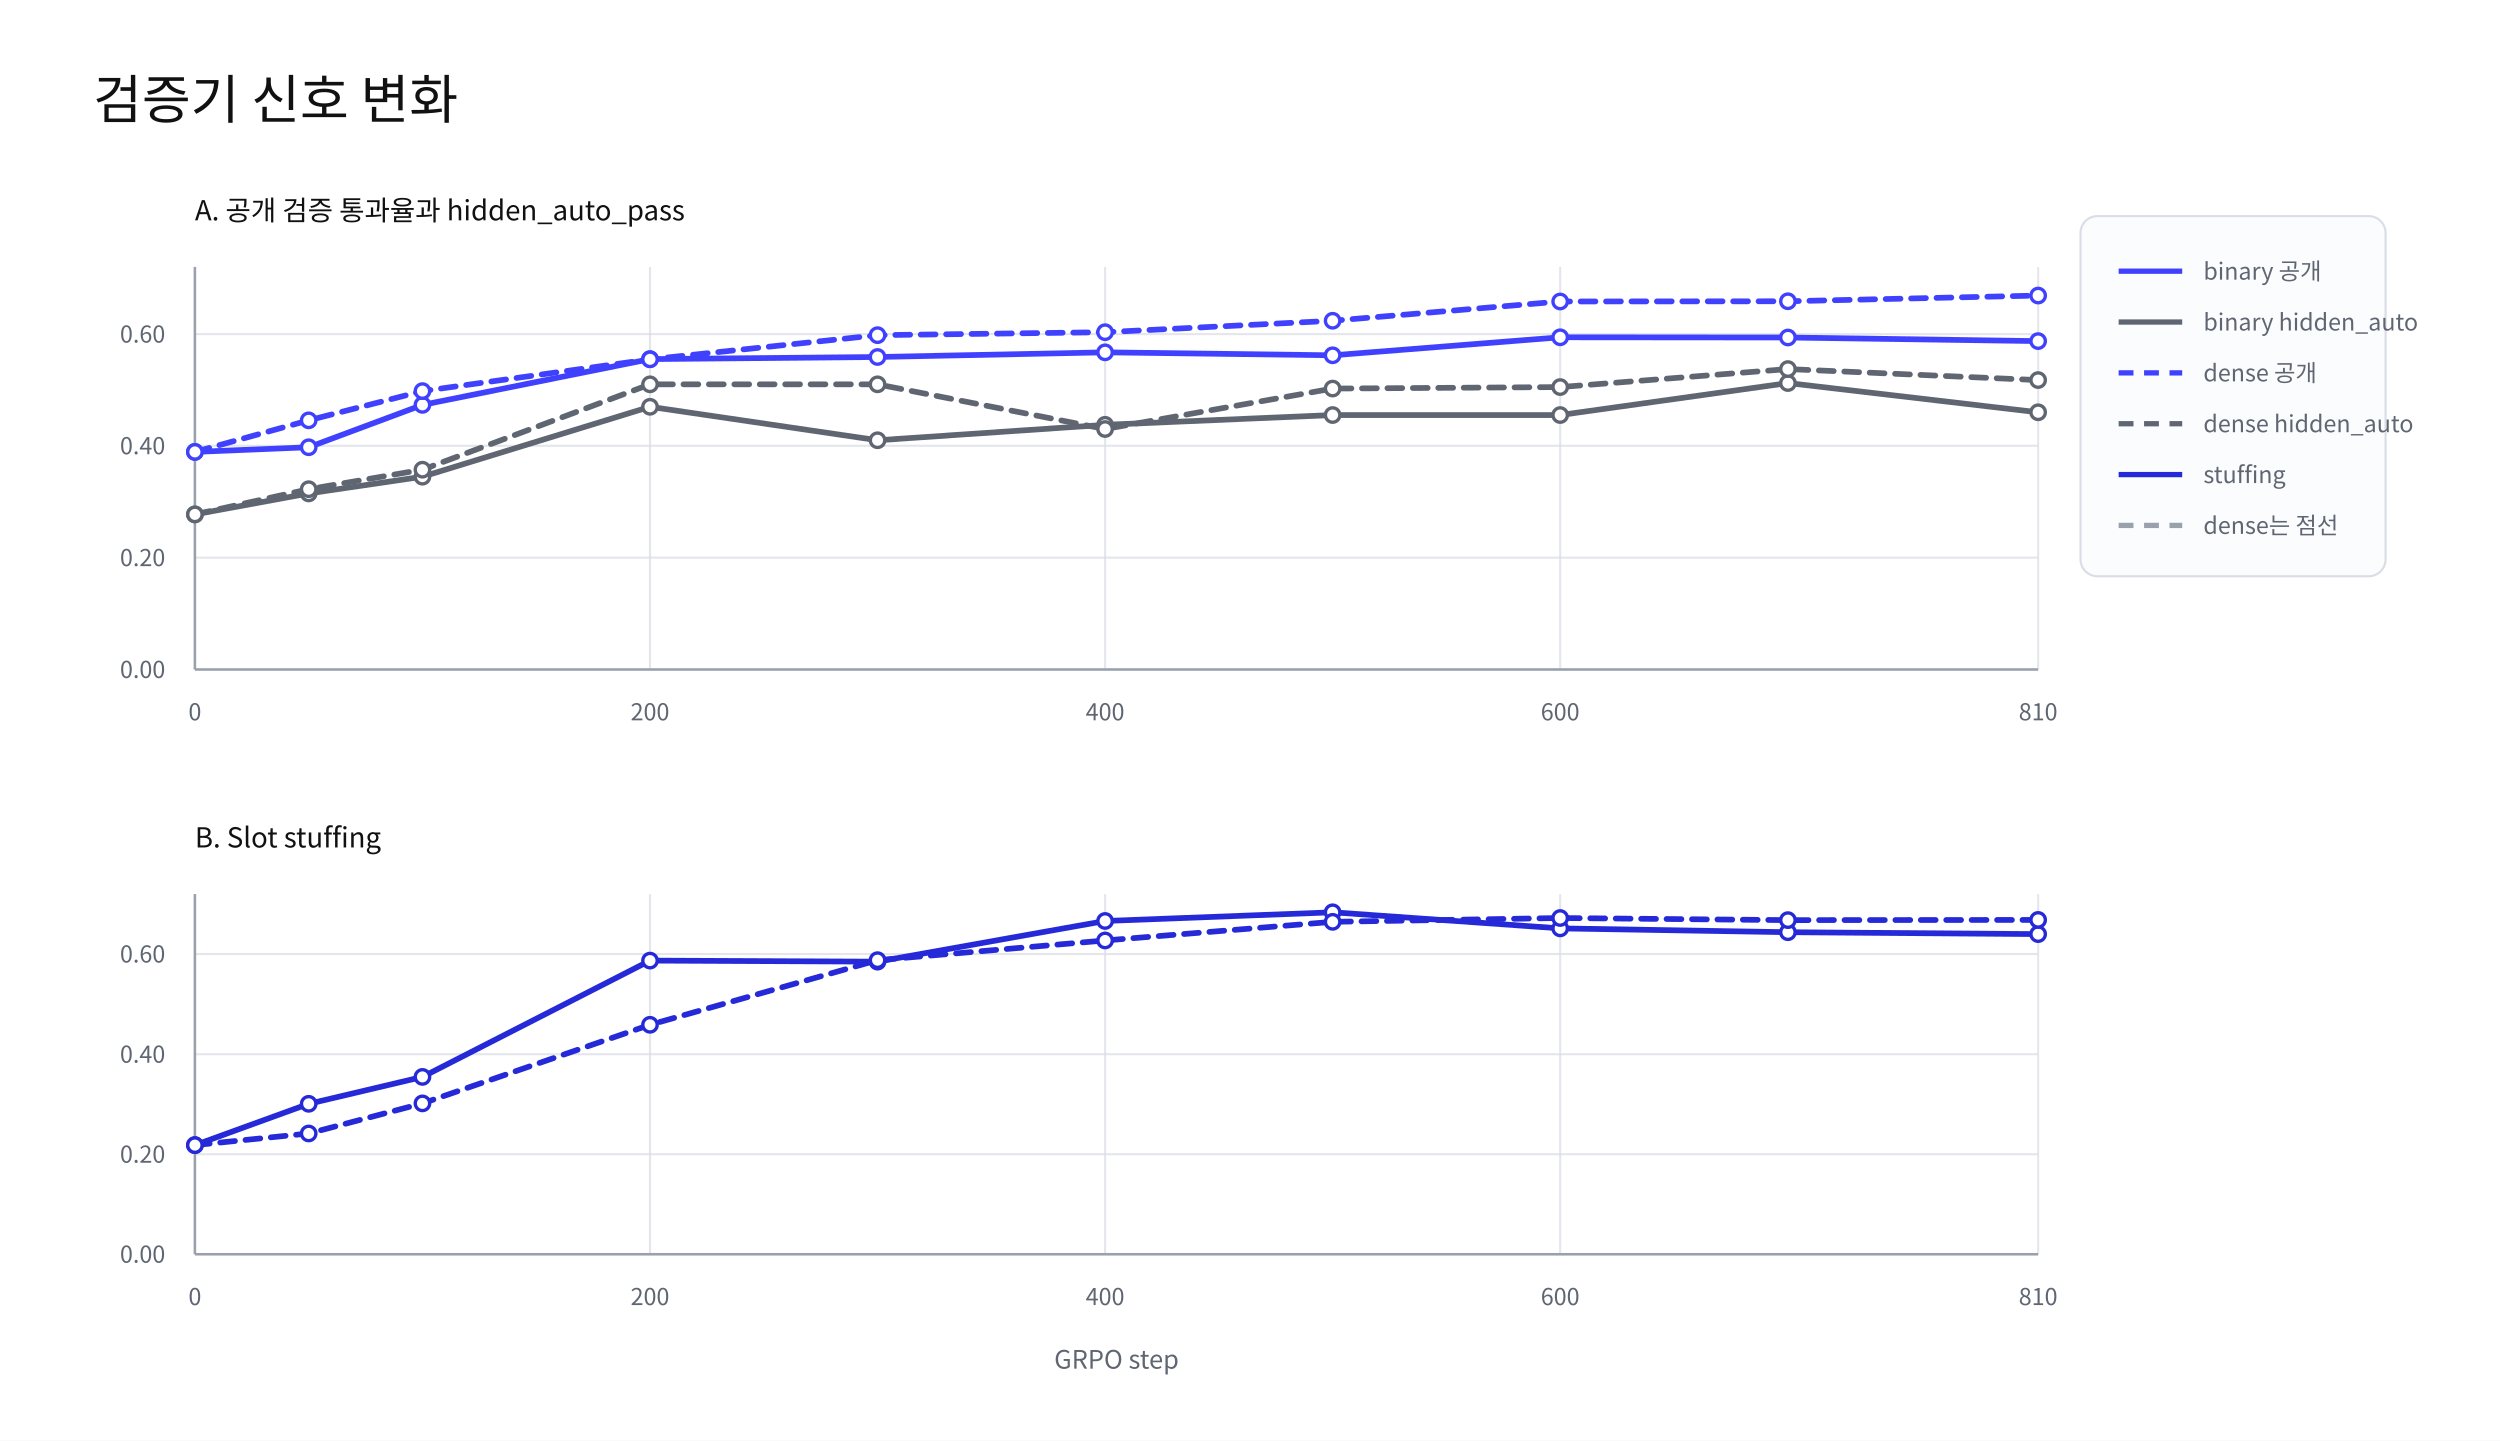
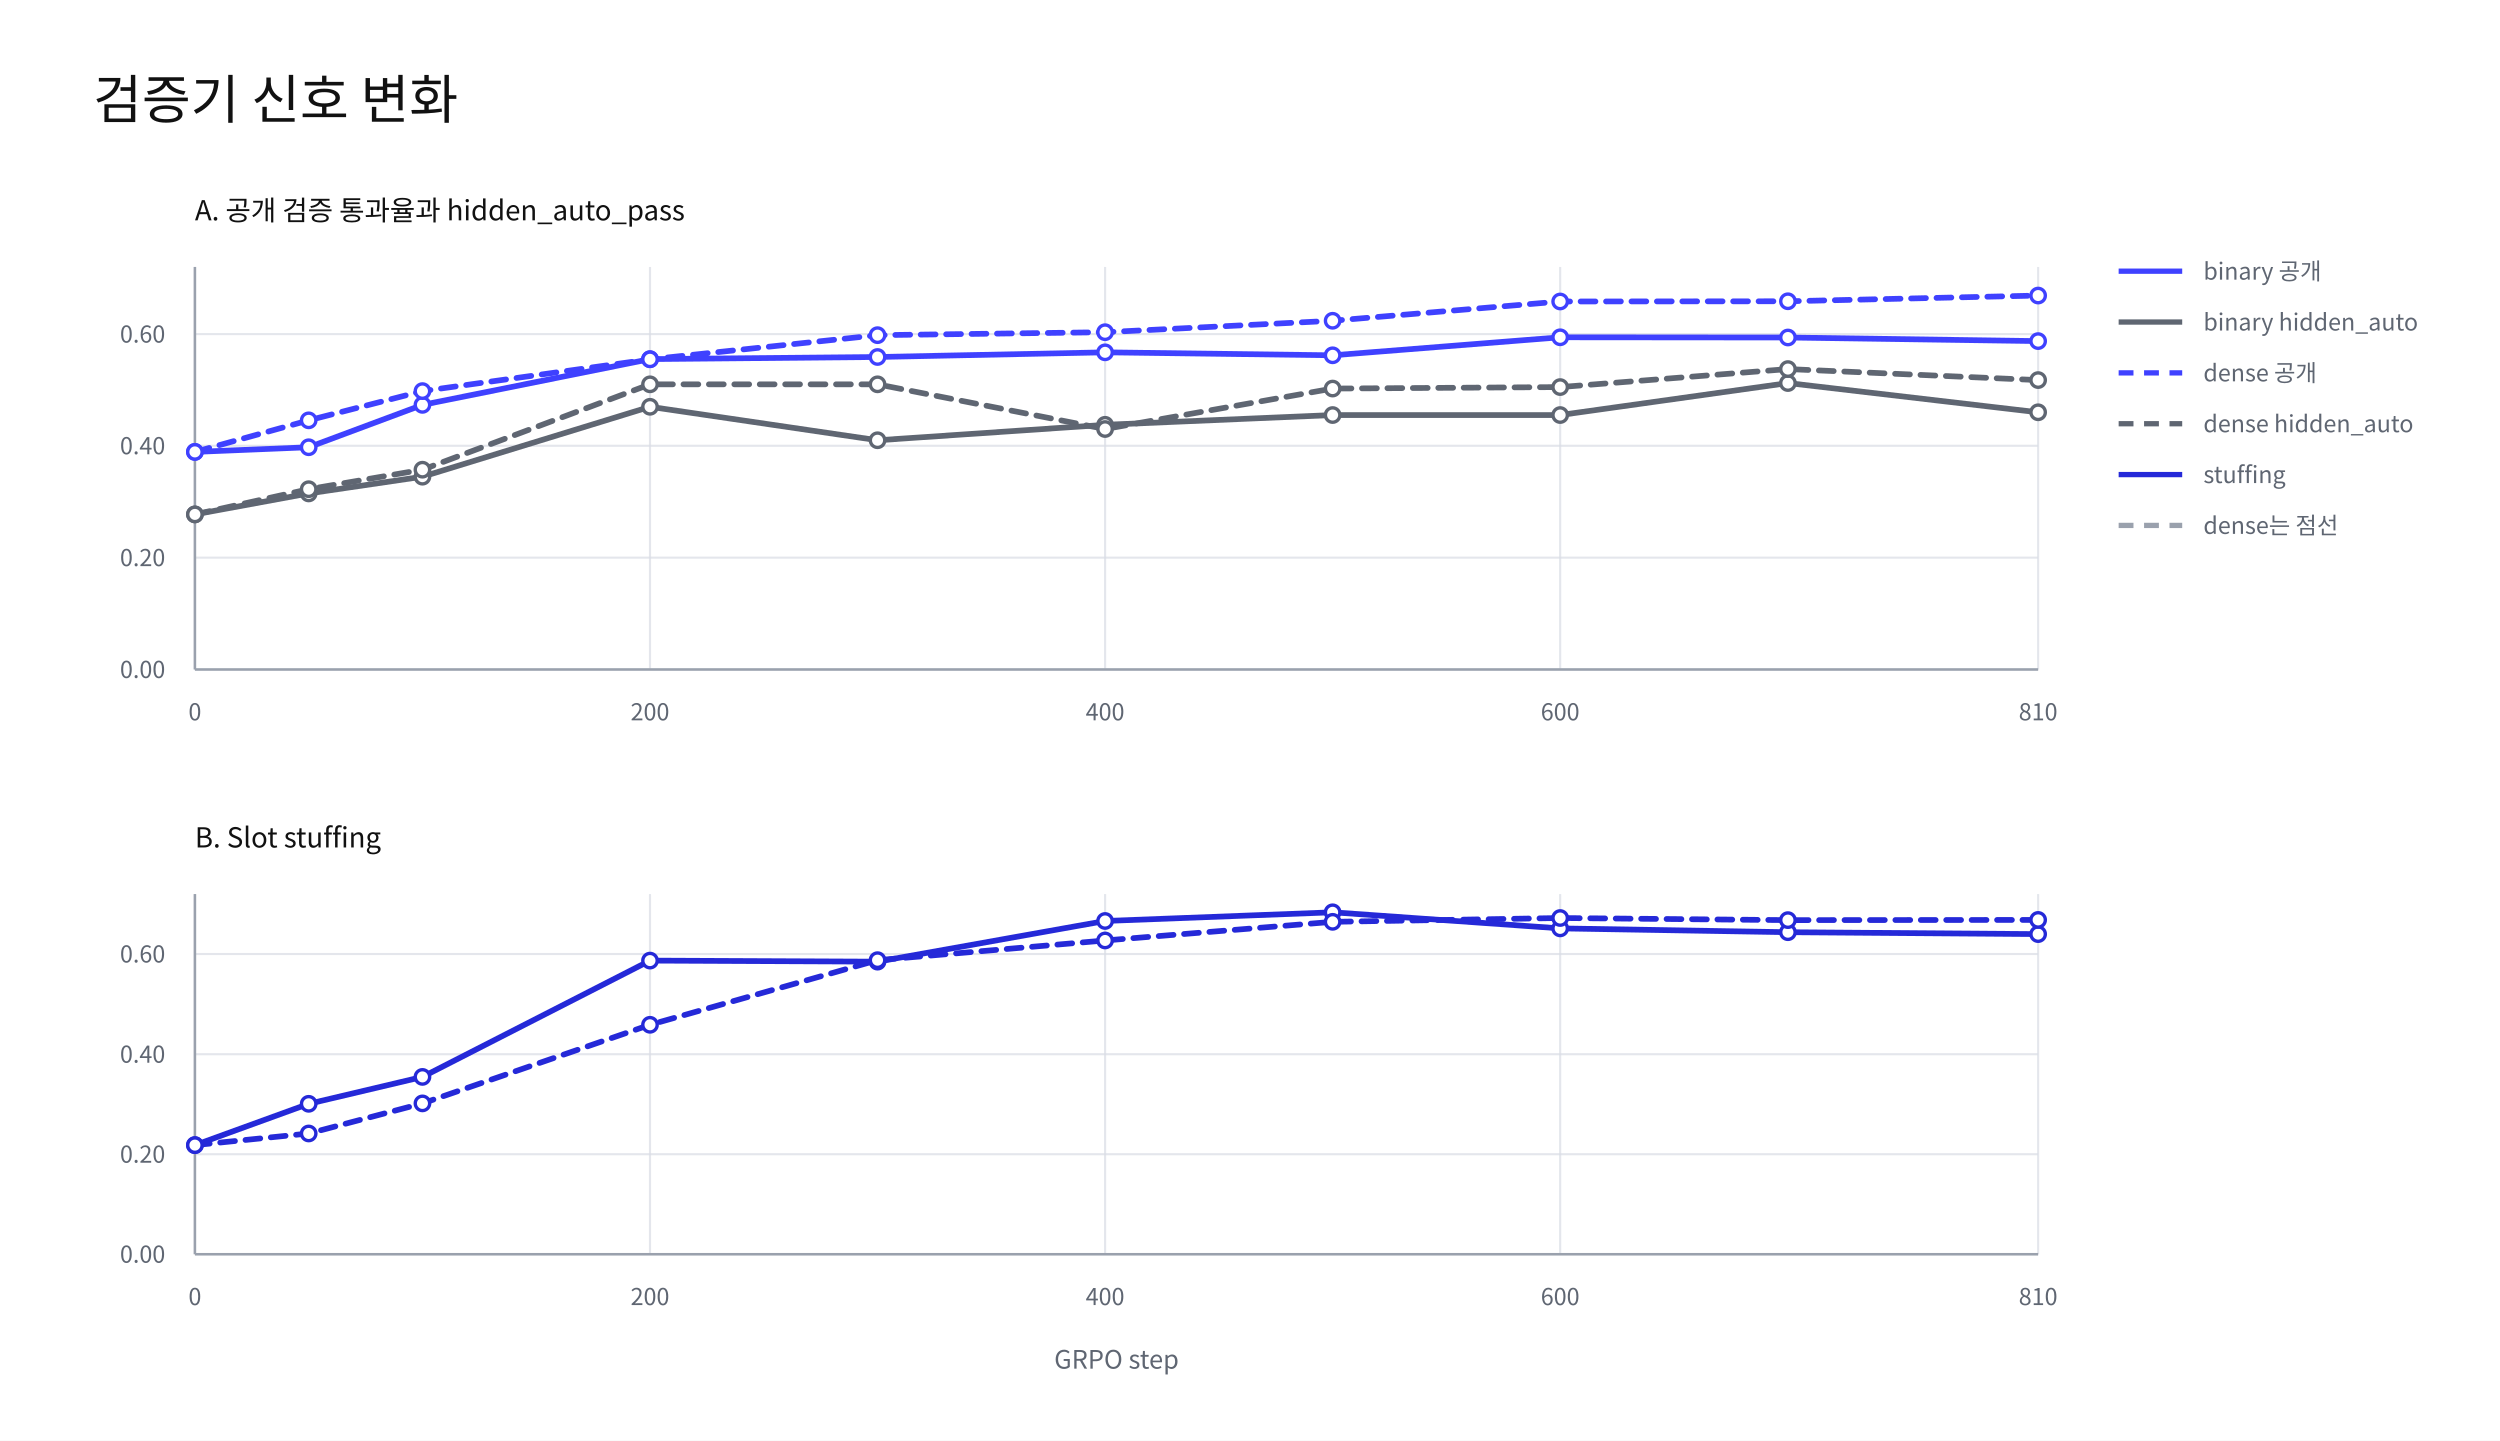
<svg xmlns="http://www.w3.org/2000/svg" width="1180" height="680" viewBox="0 0 1180 680" role="img" aria-labelledby="title desc">
  <defs>
    <style>
      text { font-family: system-ui, -apple-system, BlinkMacSystemFont, "Apple SD Gothic Neo", "Noto Sans CJK KR", "Malgun Gothic", "Segoe UI", sans-serif; letter-spacing: 0; }
      .title { fill: #111111; font-size: 25px; font-weight: 500; }
      .label { fill: #111111; font-size: 13px; font-weight: 500; }
      .small { fill: #5f6672; font-size: 12px; font-weight: 400; }
      .tick { fill: #5f6672; font-size: 11px; font-weight: 400; }
      .value { fill: #111111; font-size: 11.5px; font-weight: 500; }
      .axis { stroke: #9aa1ad; stroke-width: 1.2; }
      .grid { stroke: #d9dde5; stroke-width: 1; opacity: 0.72; }
    </style>
    <filter id="shadow" x="-8%" y="-14%" width="116%" height="132%">
      <feDropShadow dx="0" dy="10" stdDeviation="14" flood-color="#111827" flood-opacity="0.055" />
    </filter>
    <marker id="arrow" viewBox="0 0 10 10" refX="8.4" refY="5" markerWidth="8" markerHeight="8" orient="auto">
      <path d="M 0 0 L 10 5 L 0 10 z" fill="#5f6672" />
    </marker>
  </defs>
  <rect width="1180" height="680" fill="#ffffff" />
  <text x="44" y="56" class="title">검증기 신호 변화</text>
  <text x="92" y="104" class="label">A. 공개 검증 통과율과 hidden_auto_pass</text>
  <line x1="92" y1="316.0" x2="962" y2="316.0" class="grid" />
  <text x="78" y="320.0" text-anchor="end" class="tick">0.00</text>
  <line x1="92" y1="263.2" x2="962" y2="263.2" class="grid" />
  <text x="78" y="267.2" text-anchor="end" class="tick">0.20</text>
  <line x1="92" y1="210.4" x2="962" y2="210.4" class="grid" />
  <text x="78" y="214.4" text-anchor="end" class="tick">0.40</text>
  <line x1="92" y1="157.7" x2="962" y2="157.7" class="grid" />
  <text x="78" y="161.7" text-anchor="end" class="tick">0.60</text>
  <line x1="92.0" y1="126" x2="92.0" y2="316" class="grid" opacity="0.48" />
  <text x="92.0" y="340" text-anchor="middle" class="tick">0</text>
  <line x1="306.8" y1="126" x2="306.8" y2="316" class="grid" opacity="0.48" />
  <text x="306.8" y="340" text-anchor="middle" class="tick">200</text>
  <line x1="521.6" y1="126" x2="521.6" y2="316" class="grid" opacity="0.48" />
  <text x="521.6" y="340" text-anchor="middle" class="tick">400</text>
  <line x1="736.4" y1="126" x2="736.4" y2="316" class="grid" opacity="0.48" />
  <text x="736.4" y="340" text-anchor="middle" class="tick">600</text>
  <line x1="962.0" y1="126" x2="962.0" y2="316" class="grid" opacity="0.48" />
  <text x="962.0" y="340" text-anchor="middle" class="tick">810</text>
  <line x1="92" y1="316" x2="962" y2="316" class="axis" />
  <line x1="92" y1="126" x2="92" y2="316" class="axis" />
  <polyline points="92.0,213.3 145.7,211.1 199.4,191.1 306.8,169.5 414.2,168.5 521.6,166.3 629.0,167.7 736.4,159.2 843.9,159.3 962.0,161.0" fill="none" stroke="#3f41ff" stroke-width="2.7" stroke-linecap="round" stroke-linejoin="round" />
  <circle cx="92.0" cy="213.3" r="3.4" fill="#ffffff" stroke="#3f41ff" stroke-width="1.6" />
  <circle cx="145.7" cy="211.1" r="3.4" fill="#ffffff" stroke="#3f41ff" stroke-width="1.6" />
  <circle cx="199.4" cy="191.1" r="3.4" fill="#ffffff" stroke="#3f41ff" stroke-width="1.6" />
  <circle cx="306.8" cy="169.5" r="3.4" fill="#ffffff" stroke="#3f41ff" stroke-width="1.6" />
  <circle cx="414.2" cy="168.5" r="3.4" fill="#ffffff" stroke="#3f41ff" stroke-width="1.6" />
  <circle cx="521.6" cy="166.3" r="3.4" fill="#ffffff" stroke="#3f41ff" stroke-width="1.6" />
  <circle cx="629.0" cy="167.7" r="3.4" fill="#ffffff" stroke="#3f41ff" stroke-width="1.6" />
  <circle cx="736.4" cy="159.2" r="3.4" fill="#ffffff" stroke="#3f41ff" stroke-width="1.6" />
  <circle cx="843.9" cy="159.3" r="3.4" fill="#ffffff" stroke="#3f41ff" stroke-width="1.6" />
  <circle cx="962.0" cy="161.0" r="3.4" fill="#ffffff" stroke="#3f41ff" stroke-width="1.6" />
  <polyline points="92.0,242.8 145.7,232.9 199.4,225.0 306.8,192.0 414.2,207.8 521.6,200.5 629.0,195.9 736.4,195.9 843.9,180.8 962.0,194.6" fill="none" stroke="#5f6672" stroke-width="2.7" stroke-linecap="round" stroke-linejoin="round" />
  <circle cx="92.0" cy="242.8" r="3.4" fill="#ffffff" stroke="#5f6672" stroke-width="1.6" />
  <circle cx="145.7" cy="232.9" r="3.4" fill="#ffffff" stroke="#5f6672" stroke-width="1.6" />
  <circle cx="199.4" cy="225.0" r="3.4" fill="#ffffff" stroke="#5f6672" stroke-width="1.6" />
  <circle cx="306.8" cy="192.0" r="3.4" fill="#ffffff" stroke="#5f6672" stroke-width="1.6" />
  <circle cx="414.2" cy="207.8" r="3.4" fill="#ffffff" stroke="#5f6672" stroke-width="1.6" />
  <circle cx="521.6" cy="200.5" r="3.4" fill="#ffffff" stroke="#5f6672" stroke-width="1.6" />
  <circle cx="629.0" cy="195.9" r="3.4" fill="#ffffff" stroke="#5f6672" stroke-width="1.6" />
  <circle cx="736.4" cy="195.9" r="3.4" fill="#ffffff" stroke="#5f6672" stroke-width="1.6" />
  <circle cx="843.9" cy="180.8" r="3.4" fill="#ffffff" stroke="#5f6672" stroke-width="1.6" />
  <circle cx="962.0" cy="194.6" r="3.4" fill="#ffffff" stroke="#5f6672" stroke-width="1.6" />
  <polyline points="92.0,213.3 145.7,198.4 199.4,184.6 306.8,169.6 414.2,158.2 521.6,156.8 629.0,151.4 736.4,142.3 843.9,142.2 962.0,139.5" fill="none" stroke="#3f41ff" stroke-width="2.7" stroke-linecap="round" stroke-linejoin="round" stroke-dasharray="7 5" />
  <circle cx="92.0" cy="213.3" r="3.4" fill="#ffffff" stroke="#3f41ff" stroke-width="1.6" />
  <circle cx="145.7" cy="198.4" r="3.4" fill="#ffffff" stroke="#3f41ff" stroke-width="1.6" />
  <circle cx="199.4" cy="184.6" r="3.4" fill="#ffffff" stroke="#3f41ff" stroke-width="1.6" />
  <circle cx="306.8" cy="169.6" r="3.4" fill="#ffffff" stroke="#3f41ff" stroke-width="1.6" />
  <circle cx="414.2" cy="158.2" r="3.4" fill="#ffffff" stroke="#3f41ff" stroke-width="1.6" />
  <circle cx="521.6" cy="156.8" r="3.4" fill="#ffffff" stroke="#3f41ff" stroke-width="1.6" />
  <circle cx="629.0" cy="151.4" r="3.4" fill="#ffffff" stroke="#3f41ff" stroke-width="1.6" />
  <circle cx="736.4" cy="142.3" r="3.4" fill="#ffffff" stroke="#3f41ff" stroke-width="1.6" />
  <circle cx="843.9" cy="142.2" r="3.4" fill="#ffffff" stroke="#3f41ff" stroke-width="1.6" />
  <circle cx="962.0" cy="139.5" r="3.4" fill="#ffffff" stroke="#3f41ff" stroke-width="1.6" />
  <polyline points="92.0,242.8 145.7,230.9 199.4,221.7 306.8,181.4 414.2,181.4 521.6,202.5 629.0,183.4 736.4,182.7 843.9,174.2 962.0,179.4" fill="none" stroke="#5f6672" stroke-width="2.7" stroke-linecap="round" stroke-linejoin="round" stroke-dasharray="7 5" />
  <circle cx="92.0" cy="242.8" r="3.4" fill="#ffffff" stroke="#5f6672" stroke-width="1.6" />
  <circle cx="145.7" cy="230.9" r="3.4" fill="#ffffff" stroke="#5f6672" stroke-width="1.6" />
  <circle cx="199.4" cy="221.7" r="3.4" fill="#ffffff" stroke="#5f6672" stroke-width="1.6" />
  <circle cx="306.8" cy="181.4" r="3.4" fill="#ffffff" stroke="#5f6672" stroke-width="1.6" />
  <circle cx="414.2" cy="181.4" r="3.4" fill="#ffffff" stroke="#5f6672" stroke-width="1.6" />
  <circle cx="521.6" cy="202.5" r="3.4" fill="#ffffff" stroke="#5f6672" stroke-width="1.6" />
  <circle cx="629.0" cy="183.4" r="3.4" fill="#ffffff" stroke="#5f6672" stroke-width="1.6" />
  <circle cx="736.4" cy="182.7" r="3.4" fill="#ffffff" stroke="#5f6672" stroke-width="1.6" />
  <circle cx="843.9" cy="174.2" r="3.4" fill="#ffffff" stroke="#5f6672" stroke-width="1.6" />
  <circle cx="962.0" cy="179.4" r="3.4" fill="#ffffff" stroke="#5f6672" stroke-width="1.6" />
  <text x="92" y="400" class="label">B. Slot stuffing</text>
  <line x1="92" y1="592.0" x2="962" y2="592.0" class="grid" />
  <text x="78" y="596.0" text-anchor="end" class="tick">0.00</text>
  <line x1="92" y1="544.8" x2="962" y2="544.8" class="grid" />
  <text x="78" y="548.8" text-anchor="end" class="tick">0.20</text>
  <line x1="92" y1="497.6" x2="962" y2="497.6" class="grid" />
  <text x="78" y="501.6" text-anchor="end" class="tick">0.40</text>
  <line x1="92" y1="450.3" x2="962" y2="450.3" class="grid" />
  <text x="78" y="454.3" text-anchor="end" class="tick">0.60</text>
  <line x1="92.0" y1="422" x2="92.0" y2="592" class="grid" opacity="0.48" />
  <text x="92.0" y="616" text-anchor="middle" class="tick">0</text>
  <line x1="306.8" y1="422" x2="306.8" y2="592" class="grid" opacity="0.48" />
  <text x="306.8" y="616" text-anchor="middle" class="tick">200</text>
  <line x1="521.6" y1="422" x2="521.6" y2="592" class="grid" opacity="0.48" />
  <text x="521.6" y="616" text-anchor="middle" class="tick">400</text>
  <line x1="736.4" y1="422" x2="736.4" y2="592" class="grid" opacity="0.48" />
  <text x="736.4" y="616" text-anchor="middle" class="tick">600</text>
  <line x1="962.0" y1="422" x2="962.0" y2="592" class="grid" opacity="0.48" />
  <text x="962.0" y="616" text-anchor="middle" class="tick">810</text>
  <line x1="92" y1="592" x2="962" y2="592" class="axis" />
  <line x1="92" y1="422" x2="92" y2="592" class="axis" />
  <polyline points="92.0,540.5 145.7,521.0 199.4,508.3 306.8,453.4 414.2,453.9 521.6,434.7 629.0,430.6 736.4,438.2 843.9,440.0 962.0,440.9" fill="none" stroke="#2529d8" stroke-width="2.7" stroke-linecap="round" stroke-linejoin="round" />
  <circle cx="92.0" cy="540.5" r="3.4" fill="#ffffff" stroke="#2529d8" stroke-width="1.6" />
  <circle cx="145.7" cy="521.0" r="3.4" fill="#ffffff" stroke="#2529d8" stroke-width="1.6" />
  <circle cx="199.4" cy="508.3" r="3.4" fill="#ffffff" stroke="#2529d8" stroke-width="1.6" />
  <circle cx="306.8" cy="453.4" r="3.4" fill="#ffffff" stroke="#2529d8" stroke-width="1.6" />
  <circle cx="414.2" cy="453.9" r="3.4" fill="#ffffff" stroke="#2529d8" stroke-width="1.6" />
  <circle cx="521.6" cy="434.7" r="3.4" fill="#ffffff" stroke="#2529d8" stroke-width="1.6" />
  <circle cx="629.0" cy="430.6" r="3.4" fill="#ffffff" stroke="#2529d8" stroke-width="1.6" />
  <circle cx="736.4" cy="438.2" r="3.4" fill="#ffffff" stroke="#2529d8" stroke-width="1.6" />
  <circle cx="843.9" cy="440.0" r="3.4" fill="#ffffff" stroke="#2529d8" stroke-width="1.6" />
  <circle cx="962.0" cy="440.9" r="3.4" fill="#ffffff" stroke="#2529d8" stroke-width="1.6" />
  <polyline points="92.0,540.5 145.7,535.0 199.4,520.8 306.8,483.7 414.2,453.2 521.6,443.9 629.0,435.1 736.4,433.3 843.9,434.3 962.0,434.2" fill="none" stroke="#2529d8" stroke-width="2.7" stroke-linecap="round" stroke-linejoin="round" stroke-dasharray="7 5" />
  <circle cx="92.0" cy="540.5" r="3.4" fill="#ffffff" stroke="#2529d8" stroke-width="1.6" />
  <circle cx="145.7" cy="535.0" r="3.4" fill="#ffffff" stroke="#2529d8" stroke-width="1.6" />
  <circle cx="199.4" cy="520.8" r="3.4" fill="#ffffff" stroke="#2529d8" stroke-width="1.6" />
  <circle cx="306.8" cy="483.7" r="3.4" fill="#ffffff" stroke="#2529d8" stroke-width="1.6" />
  <circle cx="414.2" cy="453.2" r="3.4" fill="#ffffff" stroke="#2529d8" stroke-width="1.6" />
  <circle cx="521.6" cy="443.9" r="3.4" fill="#ffffff" stroke="#2529d8" stroke-width="1.6" />
  <circle cx="629.0" cy="435.1" r="3.4" fill="#ffffff" stroke="#2529d8" stroke-width="1.6" />
  <circle cx="736.4" cy="433.3" r="3.4" fill="#ffffff" stroke="#2529d8" stroke-width="1.6" />
  <circle cx="843.9" cy="434.3" r="3.4" fill="#ffffff" stroke="#2529d8" stroke-width="1.6" />
  <circle cx="962.0" cy="434.2" r="3.4" fill="#ffffff" stroke="#2529d8" stroke-width="1.6" />
-   <rect x="982" y="102" width="144" height="170" rx="8" fill="#fbfcfe" stroke="#d9dde5" />
  <line x1="1000" y1="128" x2="1030" y2="128" stroke="#3f41ff" stroke-width="2.5" />
  <text x="1040" y="132" class="tick">binary 공개</text>
  <line x1="1000" y1="152" x2="1030" y2="152" stroke="#5f6672" stroke-width="2.5" />
  <text x="1040" y="156" class="tick">binary hidden_auto</text>
  <line x1="1000" y1="176" x2="1030" y2="176" stroke="#3f41ff" stroke-width="2.5" stroke-dasharray="7 5" />
  <text x="1040" y="180" class="tick">dense 공개</text>
  <line x1="1000" y1="200" x2="1030" y2="200" stroke="#5f6672" stroke-width="2.5" stroke-dasharray="7 5" />
  <text x="1040" y="204" class="tick">dense hidden_auto</text>
  <line x1="1000" y1="224" x2="1030" y2="224" stroke="#2529d8" stroke-width="2.5" />
  <text x="1040" y="228" class="tick">stuffing</text>
  <line x1="1000" y1="248" x2="1030" y2="248" stroke="#9aa1ad" stroke-width="2.5" stroke-dasharray="7 5" />
  <text x="1040" y="252" class="tick">dense는 점선</text>
  <text x="527" y="646" text-anchor="middle" class="small">GRPO step</text>
</svg>
